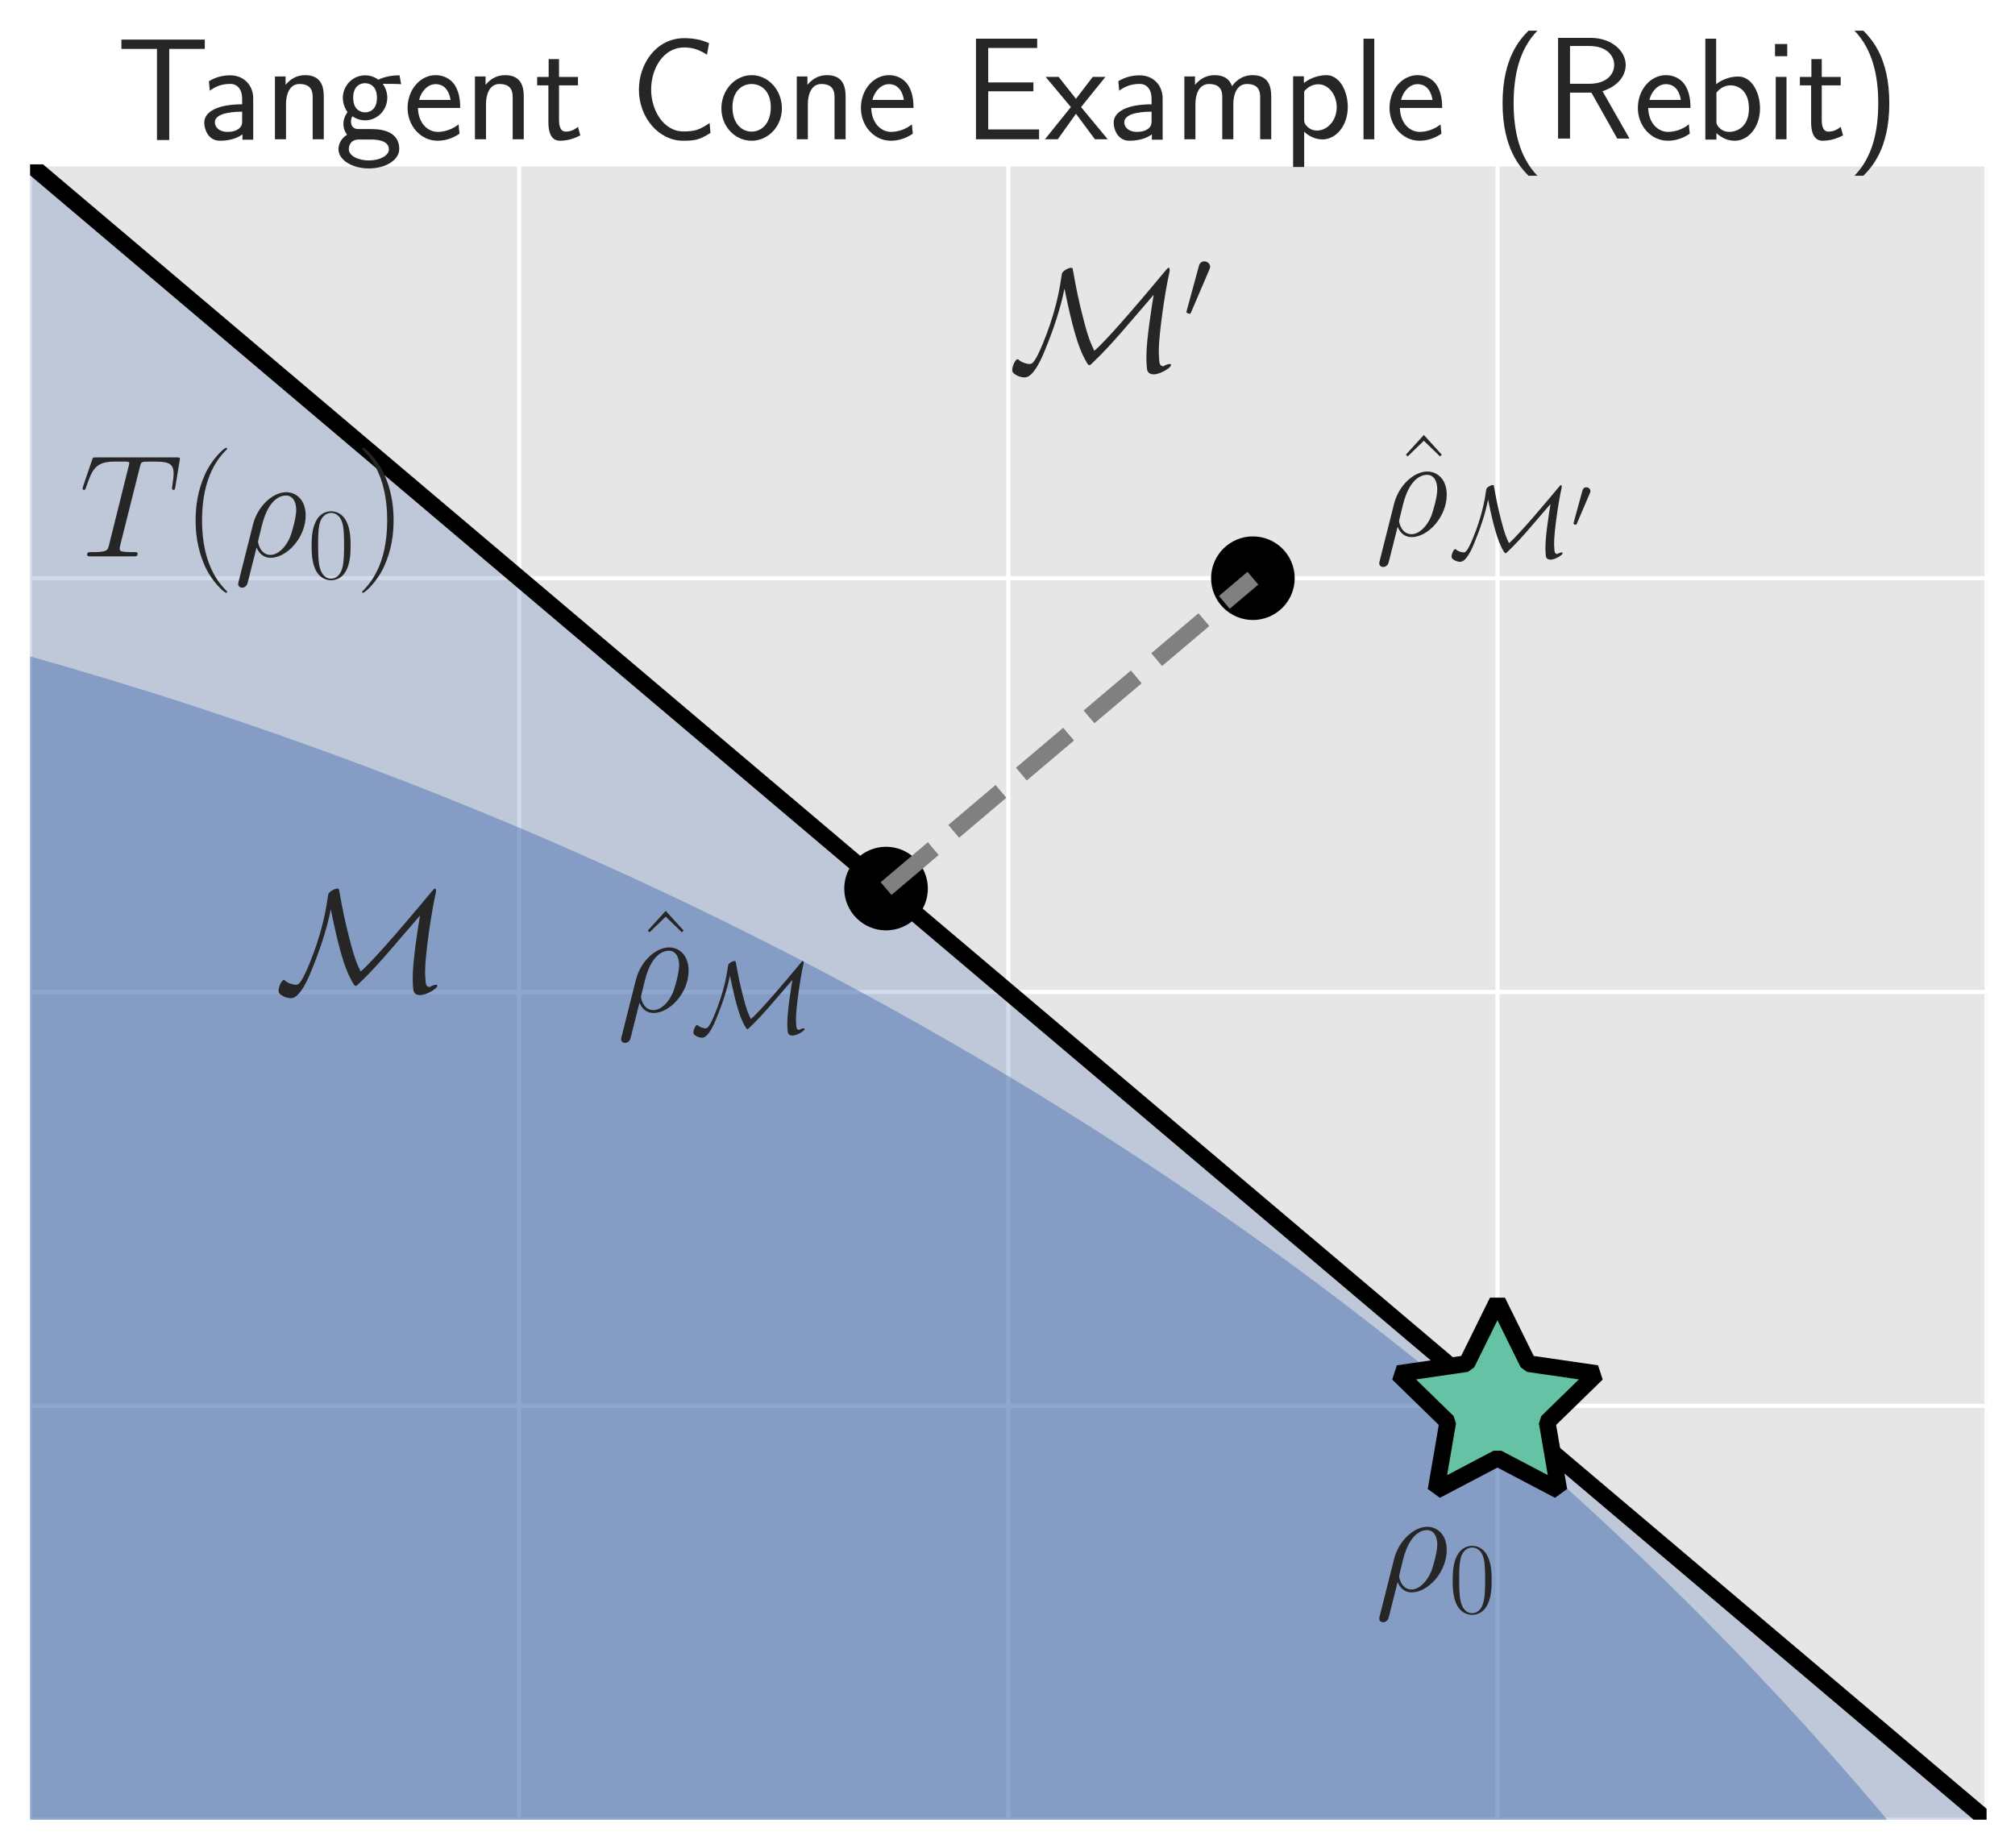
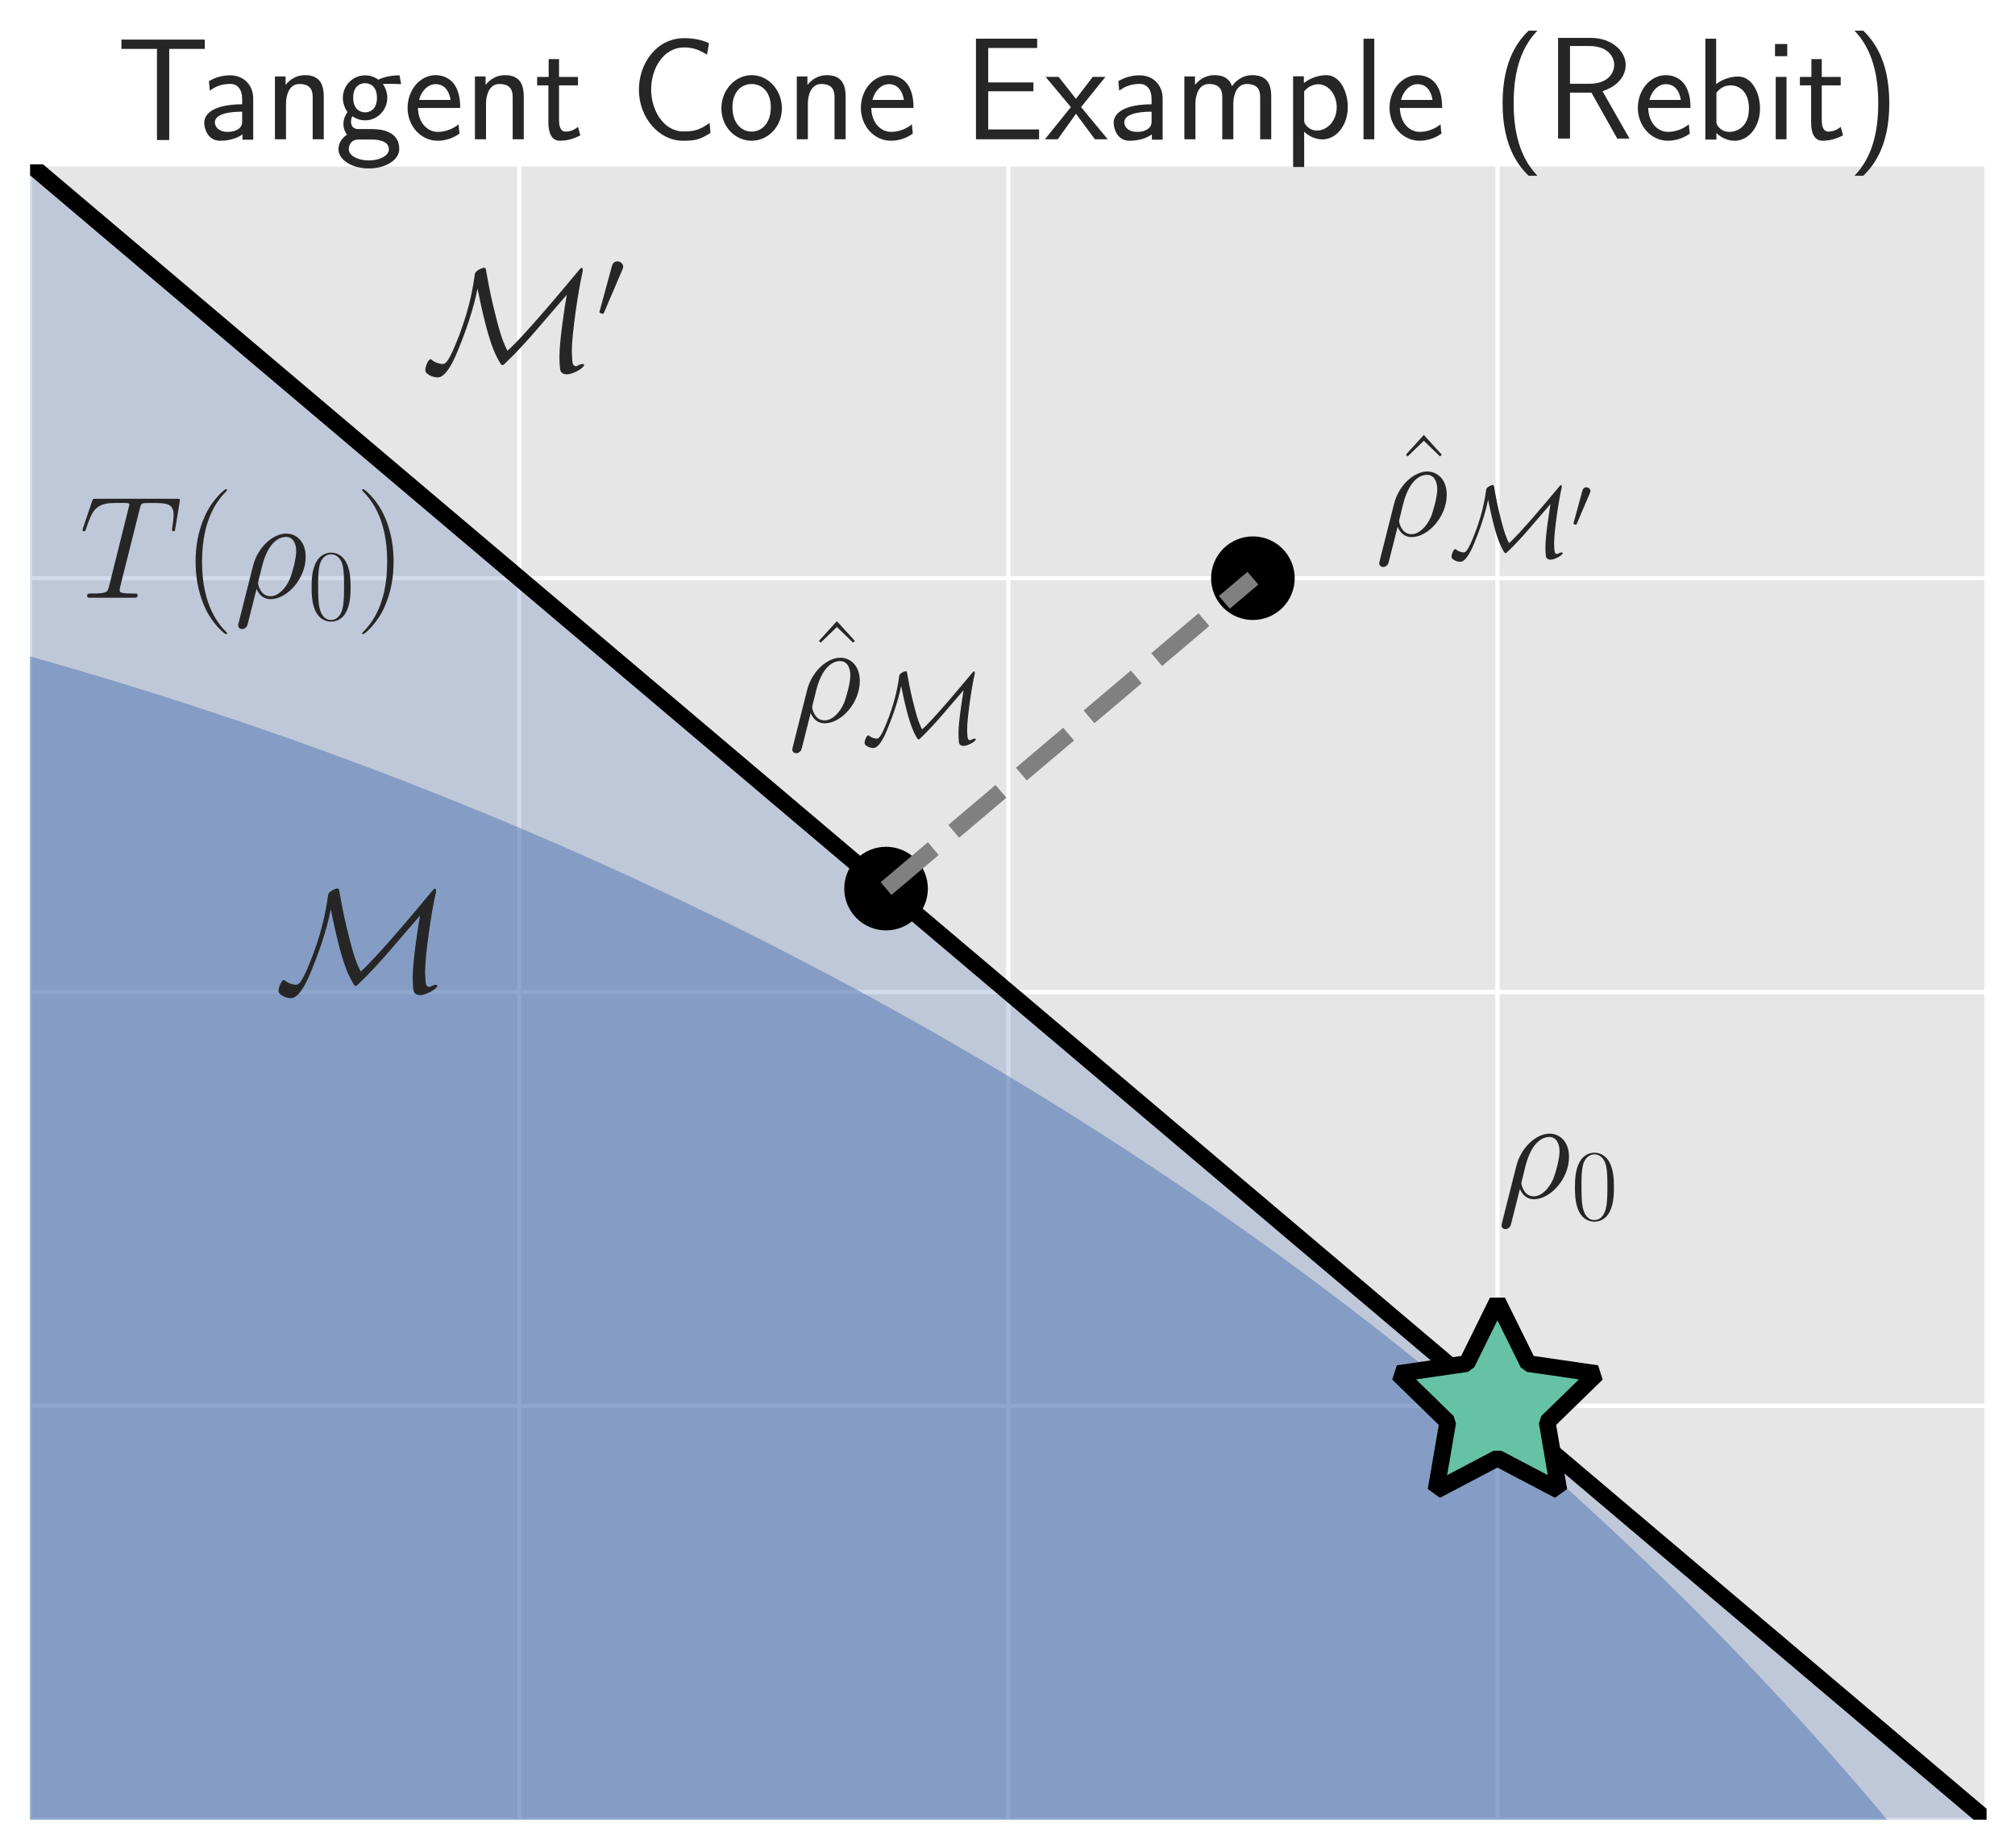
<svg xmlns="http://www.w3.org/2000/svg" xmlns:xlink="http://www.w3.org/1999/xlink" height="442pt" version="1.1" viewBox="0 0 482 442" width="482pt">
  <defs>
    <style type="text/css">
*{stroke-linecap:butt;stroke-linejoin:round;}
  </style>
  </defs>
  <g id="figure_1">
    <g id="patch_1">
      <path d="M 0 442.521  L 482.4 442.521  L 482.4 0  L 0 0  z " style="fill:#ffffff;" />
    </g>
    <g id="axes_1">
      <g id="patch_2">
        <path d="M 7.2 435.321  L 475.2 435.321  L 475.2 39.321  L 7.2 39.321  z " style="fill:#e6e6e6;" />
      </g>
      <g id="matplotlib.axis_1">
        <g id="xtick_1">
          <g id="line2d_1">
-             <path clip-path="url(#p80c5d07064)" d="M 7.2 435.321  L 7.2 39.321  " style="fill:none;stroke:#ffffff;stroke-linecap:round;" />
+             <path clip-path="url(#p955f46ab23)" d="M 7.2 435.321  L 7.2 39.321  " style="fill:none;stroke:#ffffff;stroke-linecap:round;" />
          </g>
          <g id="line2d_2" />
        </g>
        <g id="xtick_2">
          <g id="line2d_3">
-             <path clip-path="url(#p80c5d07064)" d="M 124.2 435.321  L 124.2 39.321  " style="fill:none;stroke:#ffffff;stroke-linecap:round;" />
+             <path clip-path="url(#p955f46ab23)" d="M 124.2 435.321  L 124.2 39.321  " style="fill:none;stroke:#ffffff;stroke-linecap:round;" />
          </g>
          <g id="line2d_4" />
        </g>
        <g id="xtick_3">
          <g id="line2d_5">
-             <path clip-path="url(#p80c5d07064)" d="M 241.2 435.321  L 241.2 39.321  " style="fill:none;stroke:#ffffff;stroke-linecap:round;" />
+             <path clip-path="url(#p955f46ab23)" d="M 241.2 435.321  L 241.2 39.321  " style="fill:none;stroke:#ffffff;stroke-linecap:round;" />
          </g>
          <g id="line2d_6" />
        </g>
        <g id="xtick_4">
          <g id="line2d_7">
-             <path clip-path="url(#p80c5d07064)" d="M 358.2 435.321  L 358.2 39.321  " style="fill:none;stroke:#ffffff;stroke-linecap:round;" />
+             <path clip-path="url(#p955f46ab23)" d="M 358.2 435.321  L 358.2 39.321  " style="fill:none;stroke:#ffffff;stroke-linecap:round;" />
          </g>
          <g id="line2d_8" />
        </g>
        <g id="xtick_5">
          <g id="line2d_9">
-             <path clip-path="url(#p80c5d07064)" d="M 475.2 435.321  L 475.2 39.321  " style="fill:none;stroke:#ffffff;stroke-linecap:round;" />
+             <path clip-path="url(#p955f46ab23)" d="M 475.2 435.321  L 475.2 39.321  " style="fill:none;stroke:#ffffff;stroke-linecap:round;" />
          </g>
          <g id="line2d_10" />
        </g>
      </g>
      <g id="matplotlib.axis_2">
        <g id="ytick_1">
          <g id="line2d_11">
-             <path clip-path="url(#p80c5d07064)" d="M 7.2 435.321  L 475.2 435.321  " style="fill:none;stroke:#ffffff;stroke-linecap:round;" />
+             <path clip-path="url(#p955f46ab23)" d="M 7.2 435.321  L 475.2 435.321  " style="fill:none;stroke:#ffffff;stroke-linecap:round;" />
          </g>
          <g id="line2d_12" />
        </g>
        <g id="ytick_2">
          <g id="line2d_13">
-             <path clip-path="url(#p80c5d07064)" d="M 7.2 336.321  L 475.2 336.321  " style="fill:none;stroke:#ffffff;stroke-linecap:round;" />
+             <path clip-path="url(#p955f46ab23)" d="M 7.2 336.321  L 475.2 336.321  " style="fill:none;stroke:#ffffff;stroke-linecap:round;" />
          </g>
          <g id="line2d_14" />
        </g>
        <g id="ytick_3">
          <g id="line2d_15">
-             <path clip-path="url(#p80c5d07064)" d="M 7.2 237.321  L 475.2 237.321  " style="fill:none;stroke:#ffffff;stroke-linecap:round;" />
+             <path clip-path="url(#p955f46ab23)" d="M 7.2 237.321  L 475.2 237.321  " style="fill:none;stroke:#ffffff;stroke-linecap:round;" />
          </g>
          <g id="line2d_16" />
        </g>
        <g id="ytick_4">
          <g id="line2d_17">
-             <path clip-path="url(#p80c5d07064)" d="M 7.2 138.321  L 475.2 138.321  " style="fill:none;stroke:#ffffff;stroke-linecap:round;" />
+             <path clip-path="url(#p955f46ab23)" d="M 7.2 138.321  L 475.2 138.321  " style="fill:none;stroke:#ffffff;stroke-linecap:round;" />
          </g>
          <g id="line2d_18" />
        </g>
        <g id="ytick_5">
          <g id="line2d_19">
-             <path clip-path="url(#p80c5d07064)" d="M 7.2 39.321  L 475.2 39.321  " style="fill:none;stroke:#ffffff;stroke-linecap:round;" />
+             <path clip-path="url(#p955f46ab23)" d="M 7.2 39.321  L 475.2 39.321  " style="fill:none;stroke:#ffffff;stroke-linecap:round;" />
          </g>
          <g id="line2d_20" />
        </g>
      </g>
      <g id="PolyCollection_1">
-         <path clip-path="url(#p80c5d07064)" d="M 7.2 1029.321  L 7.2 39.321  L 21.527 51.443  L 35.853 63.565  L 50.18 75.688  L 64.506 87.81  L 78.833 99.933  L 93.159 112.055  L 107.486 124.178  L 121.812 136.3  L 136.139 148.423  L 150.465 160.545  L 164.792 172.667  L 179.118 184.79  L 193.445 196.912  L 207.771 209.035  L 222.098 221.157  L 236.424 233.28  L 250.751 245.402  L 265.078 257.525  L 279.404 269.647  L 293.731 281.77  L 308.057 293.892  L 322.384 306.014  L 336.71 318.137  L 351.037 330.259  L 365.363 342.382  L 379.69 354.504  L 394.016 366.627  L 408.343 378.749  L 422.669 390.872  L 436.996 402.994  L 451.322 415.116  L 465.649 427.239  L 479.976 439.361  L 494.302 451.484  L 508.629 463.606  L 522.955 475.729  L 537.282 487.851  L 551.608 499.974  L 565.935 512.096  L 580.261 524.218  L 594.588 536.341  L 608.914 548.463  L 623.241 560.586  L 637.567 572.708  L 651.894 584.831  L 666.22 596.953  L 680.547 609.076  L 694.873 621.198  L 709.2 633.321  L 709.2 1623.321  L 709.2 1623.321  L 694.873 1611.198  L 680.547 1599.076  L 666.22 1586.953  L 651.894 1574.831  L 637.567 1562.708  L 623.241 1550.586  L 608.914 1538.463  L 594.588 1526.341  L 580.261 1514.218  L 565.935 1502.096  L 551.608 1489.974  L 537.282 1477.851  L 522.955 1465.729  L 508.629 1453.606  L 494.302 1441.484  L 479.976 1429.361  L 465.649 1417.239  L 451.322 1405.116  L 436.996 1392.994  L 422.669 1380.872  L 408.343 1368.749  L 394.016 1356.627  L 379.69 1344.504  L 365.363 1332.382  L 351.037 1320.259  L 336.71 1308.137  L 322.384 1296.014  L 308.057 1283.892  L 293.731 1271.77  L 279.404 1259.647  L 265.078 1247.525  L 250.751 1235.402  L 236.424 1223.28  L 222.098 1211.157  L 207.771 1199.035  L 193.445 1186.912  L 179.118 1174.79  L 164.792 1162.667  L 150.465 1150.545  L 136.139 1138.423  L 121.812 1126.3  L 107.486 1114.178  L 93.159 1102.055  L 78.833 1089.933  L 64.506 1077.81  L 50.18 1065.688  L 35.853 1053.565  L 21.527 1041.443  L 7.2 1029.321  z " style="fill:#4c72b0;fill-opacity:0.25;" />
+         <path clip-path="url(#p955f46ab23)" d="M 7.2 1029.321  L 7.2 39.321  L 21.527 51.443  L 35.853 63.565  L 50.18 75.688  L 64.506 87.81  L 78.833 99.933  L 93.159 112.055  L 107.486 124.178  L 121.812 136.3  L 136.139 148.423  L 150.465 160.545  L 164.792 172.667  L 179.118 184.79  L 193.445 196.912  L 207.771 209.035  L 222.098 221.157  L 236.424 233.28  L 250.751 245.402  L 265.078 257.525  L 279.404 269.647  L 293.731 281.77  L 308.057 293.892  L 322.384 306.014  L 336.71 318.137  L 351.037 330.259  L 365.363 342.382  L 379.69 354.504  L 394.016 366.627  L 408.343 378.749  L 422.669 390.872  L 436.996 402.994  L 451.322 415.116  L 465.649 427.239  L 479.976 439.361  L 494.302 451.484  L 508.629 463.606  L 522.955 475.729  L 537.282 487.851  L 551.608 499.974  L 565.935 512.096  L 580.261 524.218  L 594.588 536.341  L 608.914 548.463  L 623.241 560.586  L 637.567 572.708  L 651.894 584.831  L 666.22 596.953  L 680.547 609.076  L 694.873 621.198  L 709.2 633.321  L 709.2 1623.321  L 709.2 1623.321  L 694.873 1611.198  L 680.547 1599.076  L 666.22 1586.953  L 651.894 1574.831  L 637.567 1562.708  L 623.241 1550.586  L 608.914 1538.463  L 594.588 1526.341  L 580.261 1514.218  L 565.935 1502.096  L 551.608 1489.974  L 537.282 1477.851  L 522.955 1465.729  L 508.629 1453.606  L 494.302 1441.484  L 479.976 1429.361  L 465.649 1417.239  L 451.322 1405.116  L 436.996 1392.994  L 422.669 1380.872  L 408.343 1368.749  L 394.016 1356.627  L 379.69 1344.504  L 365.363 1332.382  L 351.037 1320.259  L 336.71 1308.137  L 322.384 1296.014  L 308.057 1283.892  L 293.731 1271.77  L 279.404 1259.647  L 265.078 1247.525  L 250.751 1235.402  L 236.424 1223.28  L 222.098 1211.157  L 207.771 1199.035  L 193.445 1186.912  L 179.118 1174.79  L 164.792 1162.667  L 150.465 1150.545  L 136.139 1138.423  L 121.812 1126.3  L 107.486 1114.178  L 93.159 1102.055  L 78.833 1089.933  L 64.506 1077.81  L 50.18 1065.688  L 35.853 1053.565  L 21.527 1041.443  L 7.2 1029.321  z " style="fill:#4c72b0;fill-opacity:0.25;" />
      </g>
      <g id="patch_3">
-         <path clip-path="url(#p80c5d07064)" d="M -273.6 1623.321  C -37.781 1623.321 188.41 1544.043 355.159 1402.948  C 521.908 1261.852 615.6 1070.459 615.6 870.921  C 615.6 671.382 521.908 479.989 355.159 338.893  C 188.41 197.798 -37.781 118.521 -273.6 118.521  C -509.419 118.521 -735.61 197.798 -902.359 338.893  C -1069.108 479.989 -1162.8 671.382 -1162.8 870.921  C -1162.8 1070.459 -1069.108 1261.852 -902.359 1402.948  C -735.61 1544.043 -509.419 1623.321 -273.6 1623.321  z " style="fill:#4c72b0;opacity:0.5;" />
+         <path clip-path="url(#p955f46ab23)" d="M -273.6 1623.321  C -37.781 1623.321 188.41 1544.043 355.159 1402.948  C 521.908 1261.852 615.6 1070.459 615.6 870.921  C 615.6 671.382 521.908 479.989 355.159 338.893  C 188.41 197.798 -37.781 118.521 -273.6 118.521  C -509.419 118.521 -735.61 197.798 -902.359 338.893  C -1069.108 479.989 -1162.8 671.382 -1162.8 870.921  C -1162.8 1070.459 -1069.108 1261.852 -902.359 1402.948  C -735.61 1544.043 -509.419 1623.321 -273.6 1623.321  z " style="fill:#4c72b0;opacity:0.5;" />
      </g>
      <g id="line2d_21">
-         <path clip-path="url(#p80c5d07064)" d="M 7.2 39.321  L 21.527 51.443  L 35.853 63.565  L 50.18 75.688  L 64.506 87.81  L 78.833 99.933  L 93.159 112.055  L 107.486 124.178  L 121.812 136.3  L 136.139 148.423  L 150.465 160.545  L 164.792 172.667  L 179.118 184.79  L 193.445 196.912  L 207.771 209.035  L 222.098 221.157  L 236.424 233.28  L 250.751 245.402  L 265.078 257.525  L 279.404 269.647  L 293.731 281.77  L 308.057 293.892  L 322.384 306.014  L 336.71 318.137  L 351.037 330.259  L 365.363 342.382  L 379.69 354.504  L 394.016 366.627  L 408.343 378.749  L 422.669 390.872  L 436.996 402.994  L 451.322 415.116  L 465.649 427.239  L 479.976 439.361  L 483.4 442.259  " style="fill:none;stroke:#000000;stroke-linecap:round;stroke-width:4;" />
+         <path clip-path="url(#p955f46ab23)" d="M 7.2 39.321  L 21.527 51.443  L 35.853 63.565  L 50.18 75.688  L 64.506 87.81  L 78.833 99.933  L 93.159 112.055  L 107.486 124.178  L 121.812 136.3  L 136.139 148.423  L 150.465 160.545  L 164.792 172.667  L 179.118 184.79  L 193.445 196.912  L 207.771 209.035  L 222.098 221.157  L 236.424 233.28  L 250.751 245.402  L 265.078 257.525  L 279.404 269.647  L 293.731 281.77  L 308.057 293.892  L 322.384 306.014  L 336.71 318.137  L 351.037 330.259  L 365.363 342.382  L 379.69 354.504  L 394.016 366.627  L 408.343 378.749  L 422.669 390.872  L 436.996 402.994  L 451.322 415.116  L 465.649 427.239  L 479.976 439.361  L 483.4 442.259  " style="fill:none;stroke:#000000;stroke-linecap:round;stroke-width:4;" />
      </g>
      <g id="line2d_22">
-         <path clip-path="url(#p80c5d07064)" d="M 299.7 138.321  " style="fill:none;stroke:#000000;stroke-linecap:round;stroke-width:1.75;" />
-         <defs>
-           <path d="M 0 10  C 2.652 10 5.196 8.946 7.071 7.071  C 8.946 5.196 10 2.652 10 0  C 10 -2.652 8.946 -5.196 7.071 -7.071  C 5.196 -8.946 2.652 -10 0 -10  C -2.652 -10 -5.196 -8.946 -7.071 -7.071  C -8.946 -5.196 -10 -2.652 -10 0  C -10 2.652 -8.946 5.196 -7.071 7.071  C -5.196 8.946 -2.652 10 0 10  z " id="m23bf05ade1" />
-         </defs>
-         <g clip-path="url(#p80c5d07064)">
-           <use x="299.7" xlink:href="#m23bf05ade1" y="138.321" />
+         <path clip-path="url(#p955f46ab23)" d="M 299.7 138.321  " style="fill:none;stroke:#000000;stroke-linecap:round;stroke-width:1.75;" />
+         <defs>
+           <path d="M 0 10  C 2.652 10 5.196 8.946 7.071 7.071  C 8.946 5.196 10 2.652 10 0  C 10 -2.652 8.946 -5.196 7.071 -7.071  C 5.196 -8.946 2.652 -10 0 -10  C -2.652 -10 -5.196 -8.946 -7.071 -7.071  C -8.946 -5.196 -10 -2.652 -10 0  C -10 2.652 -8.946 5.196 -7.071 7.071  C -5.196 8.946 -2.652 10 0 10  z " id="m6d836bb880" />
+         </defs>
+         <g clip-path="url(#p955f46ab23)">
+           <use x="299.7" xlink:href="#m6d836bb880" y="138.321" />
        </g>
      </g>
      <g id="line2d_23">
-         <path clip-path="url(#p80c5d07064)" d="M 211.95 212.571  " style="fill:none;stroke:#000000;stroke-linecap:round;stroke-width:1.75;" />
-         <g clip-path="url(#p80c5d07064)">
-           <use x="211.95" xlink:href="#m23bf05ade1" y="212.571" />
+         <path clip-path="url(#p955f46ab23)" d="M 211.95 212.571  " style="fill:none;stroke:#000000;stroke-linecap:round;stroke-width:1.75;" />
+         <g clip-path="url(#p955f46ab23)">
+           <use x="211.95" xlink:href="#m6d836bb880" y="212.571" />
        </g>
      </g>
      <g id="line2d_24">
-         <path clip-path="url(#p80c5d07064)" d="M 211.95 212.571  L 299.7 138.321  " style="fill:none;stroke:#808080;stroke-dasharray:14.8,6.4;stroke-dashoffset:0;stroke-width:4;" />
+         <path clip-path="url(#p955f46ab23)" d="M 211.95 212.571  L 299.7 138.321  " style="fill:none;stroke:#808080;stroke-dasharray:14.8,6.4;stroke-dashoffset:0;stroke-width:4;" />
      </g>
      <g id="patch_4">
        <path d="M 7.2 435.321  L 7.2 39.321  " style="fill:none;" />
      </g>
      <g id="patch_5">
        <path d="M 475.2 435.321  L 475.2 39.321  " style="fill:none;" />
      </g>
      <g id="patch_6">
        <path d="M 7.2 435.321  L 475.2 435.321  " style="fill:none;" />
      </g>
      <g id="patch_7">
        <path d="M 7.2 39.321  L 475.2 39.321  " style="fill:none;" />
      </g>
      <g id="text_1">
        <defs>
          <path d="M 3.094 -17.297  C 3 -17.797 2.797 -18.391 2.797 -19  C 2.797 -20.5 4 -21.5 5.5 -21.5  C 7 -21.5 8.406 -20.5 9 -19.094  C 9.406 -18.188 12.203 -6.203 15.406 6.094  C 17.406 1.094 21.094 -1 25 -1  C 36.297 -1 49.094 12.969 49.094 28.047  C 49.094 38.719 42.594 44 35.703 44  C 26.906 44 16.203 34.922 12.906 21.641  z M 24.906 1  C 18.094 1 16.406 8.891 16.406 10.078  C 16.406 10.688 18.906 20.234 19.203 21.734  C 24.297 41.719 34.094 41.719 35.594 41.719  C 40.094 41.719 42.594 37.656 42.594 31.812  C 42.594 26.75 39.906 16.938 38.203 12.797  C 35.203 5.953 30 1 24.906 1  z " id="CMMI12-26" />
          <path d="M 42 31.641  C 42 37.75 41.906 48.125 37.703 56.109  C 34 63.109 28.094 65.594 22.906 65.594  C 18.094 65.594 12 63.406 8.203 56.203  C 4.203 48.719 3.797 39.438 3.797 31.641  C 3.797 25.953 3.906 17.281 7 9.672  C 11.297 -0.609 19 -2 22.906 -2  C 27.5 -2 34.5 -0.109 38.594 9.375  C 41.594 16.281 42 24.359 42 31.641  z M 22.906 -0.406  C 16.5 -0.406 12.703 5.078 11.297 12.688  C 10.203 18.562 10.203 27.156 10.203 32.75  C 10.203 40.438 10.203 46.828 11.5 52.922  C 13.406 61.391 19 64 22.906 64  C 27 64 32.297 61.297 34.203 53.125  C 35.5 47.438 35.594 40.734 35.594 32.75  C 35.594 26.25 35.594 18.266 34.406 12.375  C 32.297 1.484 26.406 -0.406 22.906 -0.406  z " id="CMR17-48" />
        </defs>
-         <g style="fill:#262626;" transform="translate(328.95 385.8205)scale(0.35 -0.35)">
+         <g style="fill:#262626;" transform="translate(358.2 291.7705)scale(0.35 -0.35)">
          <use transform="translate(0 14.94392)scale(0.996264)" xlink:href="#CMMI12-26" />
          <use transform="translate(50.31437 0)scale(0.697382)" xlink:href="#CMR17-48" />
        </g>
      </g>
      <g id="text_2">
        <defs>
          <path d="M 22.906 69.078  L 10.594 55.547  L 11.797 54.344  L 22.906 65.094  L 34 54.344  L 35.203 55.547  z " id="CMR17-94" />
          <path d="M 38.5 56.703  C 41.203 43.703 45.594 22.297 51.297 10.703  C 53.5 6.391 54.594 4.203 55.594 4.203  C 56 4.203 56.203 4.203 58 6  C 65.594 13.266 70.797 19.047 77.797 27.031  L 99.703 52.453  C 98.297 43.969 94.703 21.531 94.703 9.859  C 94.703 7.172 94.797 4.578 95.094 1.875  C 95.203 0.797 95.594 -2.109 99.797 -2.109  C 104 -2.109 111.594 2.297 111.594 4.297  C 111.594 4.891 111 5 110.703 5  C 109.406 5 107.406 4.109 106.297 3.406  C 103.906 3.719 103.703 5.312 103.5 7.594  C 103.203 10.781 103.203 13.781 103.203 14.188  C 103.203 25.234 107.594 55.438 110.5 67.812  C 110.594 68.516 110.703 68.688 110.703 69.5  C 110.703 69.891 110.594 71 109.906 71  C 109.5 71 109.406 70.891 107.5 68.688  C 98.094 57.344 68.906 22.438 59 14.062  C 56.5 19.328 54.703 23.125 51.203 37.062  C 48.297 48.312 46.594 56.562 44.906 66.219  C 44.594 67.609 44.094 70.297 44.094 70.5  C 43.797 71 43.297 71 43 71  C 41.203 71 37 68.812 36.703 66.719  C 35.5 58.359 33.5 45.203 26.5 26.203  C 18.5 5 16.297 5 14.406 5  C 13.094 5 9.406 5.797 7.203 7.781  C 6.703 8.281 6.5 8.281 6.297 8.281  C 4.906 8.281 2.703 3.75 2.703 0.938  C 2.703 0.031 2.703 -1.188 5.906 -2.875  C 8.406 -4.203 10.797 -4.203 11.297 -4.203  C 17.5 -4.203 23.406 10.094 25.406 15.203  C 30.094 26.5 35.703 42.297 38.5 56.703  z " id="CMSY10-77" />
        </defs>
-         <g style="fill:#262626;" transform="translate(147.6 247.2205)scale(0.35 -0.35)">
+         <g style="fill:#262626;" transform="translate(188.55 177.9205)scale(0.35 -0.35)">
          <use transform="translate(10.4411 14.95037)scale(0.996264)" xlink:href="#CMR17-94" />
          <use transform="translate(0 14.94392)scale(0.996264)" xlink:href="#CMMI12-26" />
          <use transform="translate(50.31437 0)scale(0.697382)" xlink:href="#CMSY10-77" />
        </g>
      </g>
      <g id="text_3">
        <defs>
          <path d="M 41.703 61.094  C 42.297 63.5 42.5 64.391 44 64.797  C 44.797 65 48.094 65 50.203 65  C 60.203 65 64.906 64.594 64.906 56.781  C 64.906 55.266 64.5 51.484 63.906 47.766  L 63.797 46.562  C 63.797 46.156 64.203 45.562 64.797 45.562  C 65.797 45.562 65.797 46.062 66.094 47.656  L 69 65.375  C 69.203 66.297 69.203 66.5 69.203 66.797  C 69.203 67.891 68.594 67.891 66.594 67.891  L 11.906 67.891  C 9.594 67.891 9.5 67.797 8.906 66  L 2.797 47.969  C 2.703 47.75 2.406 46.656 2.406 46.562  C 2.406 46.062 2.797 45.562 3.406 45.562  C 4.203 45.562 4.406 45.953 4.797 47.25  C 9 59.391 11.094 65 24.406 65  L 31.094 65  C 33.5 65 34.5 65 34.5 63.891  C 34.5 63.578 34.5 63.391 34 61.578  L 20.594 7.797  C 19.594 3.891 19.406 2.891 8.797 2.891  C 6.297 2.891 5.594 2.891 5.594 1  C 5.594 0 6.703 0 7.203 0  C 9.703 0 12.297 0 14.797 0  L 30.406 0  C 32.906 0 35.594 0 38.094 0  C 39.203 0 40.203 0 40.203 1.891  C 40.203 2.891 39.5 2.891 36.906 2.891  C 27.906 2.891 27.906 3.797 27.906 5.297  C 27.906 5.406 27.906 6.109 28.297 7.719  z " id="CMMI12-84" />
          <path d="M 30.594 -24.391  C 30.594 -24.297 30.594 -24.094 30.297 -23.797  C 25.703 -19.125 13.406 -6.359 13.406 24.688  C 13.406 55.766 25.5 68.422 30.406 73.391  C 30.406 73.5 30.594 73.703 30.594 74  C 30.594 74.297 30.297 74.5 29.906 74.5  C 28.797 74.5 20.297 67.125 15.406 56.156  C 10.406 45.109 9 34.359 9 24.812  C 9 17.625 9.703 5.484 15.703 -7.359  C 20.5 -17.734 28.703 -25 29.906 -25  C 30.406 -25 30.594 -24.797 30.594 -24.391  z " id="CMR17-40" />
          <path d="M 26.297 24.688  C 26.297 31.875 25.594 44.016 19.594 56.859  C 14.797 67.234 6.594 74.5 5.406 74.5  C 5.094 74.5 4.703 74.391 4.703 73.891  C 4.703 73.703 4.797 73.594 4.906 73.391  C 9.703 68.406 21.906 55.75 21.906 24.75  C 21.906 -6.359 9.797 -19.016 4.906 -24.016  C 4.797 -24.203 4.703 -24.312 4.703 -24.5  C 4.703 -25 5.094 -25 5.406 -25  C 6.5 -25 15 -17.625 19.906 -6.656  C 24.906 4.391 26.297 15.141 26.297 24.688  z " id="CMR17-41" />
        </defs>
-         <g style="fill:#262626;" transform="translate(18.9 138.3205)scale(0.35 -0.35)">
+         <g style="fill:#262626;" transform="translate(18.9 148.2205)scale(0.35 -0.35)">
          <use transform="translate(0 14.94392)scale(0.996264)" xlink:href="#CMMI12-84" />
          <use transform="translate(70.72363 14.94392)scale(0.996264)" xlink:href="#CMR17-40" />
          <use transform="translate(106.0044 14.94392)scale(0.996264)" xlink:href="#CMMI12-26" />
          <use transform="translate(156.3188 0)scale(0.697382)" xlink:href="#CMR17-48" />
          <use transform="translate(188.8001 14.94392)scale(0.996264)" xlink:href="#CMR17-41" />
        </g>
      </g>
      <g id="text_4">
        <g style="fill:#262626;" transform="translate(65.7 237.3205)scale(0.35 -0.35)">
          <use transform="scale(0.996264)" xlink:href="#CMSY10-77" />
        </g>
      </g>
      <g id="text_5">
        <defs>
          <path d="M 25.297 47.5  C 25.797 48.703 26.203 49.594 26.203 50.594  C 26.203 53.5 23.594 55.906 20.5 55.906  C 17.703 55.906 15.906 54 15.203 51.406  L 3.297 7.703  C 3.297 7.5 2.906 6.406 2.906 6.297  C 2.906 5.203 5.5 4.5 6.297 4.5  C 6.906 4.5 7 4.797 7.594 6.094  z " id="CMSY10-48" />
        </defs>
-         <g style="fill:#262626;" transform="translate(241.2 88.82054)scale(0.35 -0.35)">
+         <g style="fill:#262626;" transform="translate(100.8 88.82054)scale(0.35 -0.35)">
          <use transform="scale(0.996264)" xlink:href="#CMSY10-77" />
          <use transform="translate(119.6413 36.15364)scale(0.697382)" xlink:href="#CMSY10-48" />
        </g>
      </g>
      <g id="text_6">
        <g style="fill:#262626;" transform="translate(328.95 133.3705)scale(0.35 -0.35)">
          <use transform="translate(10.4411 14.95037)scale(0.996264)" xlink:href="#CMR17-94" />
          <use transform="translate(0 14.94392)scale(0.996264)" xlink:href="#CMMI12-26" />
          <use transform="translate(50.31437 0)scale(0.697382)" xlink:href="#CMSY10-77" />
          <use transform="translate(134.063 20.14657)scale(0.498132)" xlink:href="#CMSY10-48" />
        </g>
      </g>
      <g id="text_7">
        <defs>
          <path d="M 36.203 62  L 44.5 62  C 45.703 62 46.906 62 48.094 62  L 60.594 62  L 60.594 68.375  L 3.406 68.375  L 3.406 62  L 15.906 62  C 17.094 62 18.297 62 19.5 62  L 27.797 62  L 27.797 -0.5  L 36.203 -0.5  z " id="CMSS17-84" />
          <path d="M 37.594 27.984  C 37.594 37.375 30.906 43.875 21.906 43.875  C 17.5 43.875 12.703 43.078 7.203 39.891  L 7.797 33.359  C 10.297 35.125 14.594 38 21.797 38  C 26.906 38 30 34.062 30 27.844  L 30 24  C 14 24 4 19.344 4 11.344  C 4 7.203 6.5 -1 14.797 -1  C 16.297 -1 24.406 -1 30.203 3.391  L 30.203 -0.297  L 37.594 -0.297  z M 30 12.75  C 30 10.953 30 8.562 27 6.781  C 24.406 5.078 21.094 5.078 19.703 5.078  C 14.703 5.078 11.297 7.984 11.297 11.625  C 11.297 18.922 26.906 18.922 30 18.922  z " id="CMSS17-97" />
          <path d="M 40.906 29.328  C 40.906 35.672 39.406 44 28.094 44  C 21.703 44 17.5 40.719 14.703 37.328  L 14.703 43.094  L 7.406 43.094  L 7.406 0  L 15 0  L 15 24.359  C 15 30.688 17.406 37.938 24.203 37.938  C 33 37.938 33.297 32 33.297 28.578  L 33.297 0  L 40.906 0  z " id="CMSS17-110" />
          <path d="M 44.5 43.875  C 38.797 43.875 33.906 42.781 29.906 40.891  C 26.594 43.391 23.203 43.875 20.906 43.875  C 12.203 43.875 5.594 36.703 5.594 28.344  C 5.594 22.938 8.594 18.859 8.797 18.672  C 7 16.172 6 13.484 6 10.5  C 6 7 7.406 4.516 8.5 3.125  C 3.297 -0.047 2.594 -4.906 2.594 -6.797  C 2.594 -14.031 11.703 -20 23.406 -20  C 35.203 -20 44.297 -14.031 44.297 -6.688  C 44.297 7 29 7 24.797 7  L 16.703 7  C 15.203 7 11.203 7 11.203 12.359  C 11.203 14.391 12.094 15.688 12.203 15.781  C 13.703 14.688 16.797 13 20.906 13  C 29.203 13 36.094 19.969 36.094 28.547  C 36.094 33.312 33.906 36.797 33 38  L 33.297 38  C 33.594 38 37.797 38 39.297 38  C 42.5 38 42.797 37.938 45.594 37.797  z M 20.906 18.469  C 17.5 18.469 12.703 20.547 12.703 28.484  C 12.703 37.109 18.203 38.5 20.797 38.5  C 24.203 38.5 29 36.422 29 28.484  C 29 19.859 23.5 18.469 20.906 18.469  z M 24.703 -0.156  C 27.094 -0.156 37.203 -0.156 37.203 -6.906  C 37.203 -11.156 31 -14.516 23.5 -14.516  C 15.906 -14.516 9.703 -11.25 9.703 -6.797  C 9.703 -6.297 9.703 -0.156 16.594 -0.156  z " id="CMSS17-103" />
          <path d="M 39.094 21.516  C 39.094 24.844 38.906 31.297 35.703 36.641  C 32.203 42.391 26.5 44 22.203 44  C 11.797 44 3 34.188 3 21.484  C 3 9.094 12.094 -1 23.594 -1  C 28.094 -1 33.594 0.297 38.594 3.875  C 38.594 4.281 38.406 6.469 38.297 6.562  C 38.297 6.766 38 9.844 38 10.25  C 33.203 6.359 27.703 5.078 23.703 5.078  C 17.297 5.078 10.406 10.422 10.094 21.516  z M 10.906 27  C 12.203 32.562 16.594 37.828 22.203 37.828  C 23.703 37.828 30.703 37.828 32.5 27  z " id="CMSS17-101" />
          <path d="M 16.703 37  L 29.703 37  L 29.703 42.766  L 16.703 42.766  L 16.703 55  L 9.594 55  L 9.594 42.766  L 1.703 42.766  L 1.703 37  L 9.406 37  L 9.406 11.703  C 9.406 6 10.703 -1 17.297 -1  C 22.297 -1 26.906 0.391 31.297 2.688  L 29.703 8.562  C 27.297 6.469 24.406 5.266 21.297 5.266  C 16.906 5.266 16.703 10.875 16.703 13.375  z " id="CMSS17-116" />
          <path d="M 54.703 11.156  C 48 6.672 44.906 5.375 36.797 5.375  C 22.797 5.375 14.594 20.359 14.594 34.047  C 14.594 48.625 23 63 37.203 63  C 43.594 63 47.797 61.219 52.906 58.047  L 54.297 65.891  C 49.5 68.281 43.406 69.375 37.297 69.375  C 18.094 69.375 6.203 51.812 6.203 34.047  C 6.203 14.484 20.297 -1 36.297 -1  C 44.906 -1 47.906 -0.297 55.297 4.375  z " id="CMSS17-67" />
          <path d="M 44.203 21.188  C 44.203 34 34.703 44 23.5 44  C 12 44 2.703 33.703 2.703 21.188  C 2.703 8.5 12.297 -1 23.406 -1  C 34.797 -1 44.203 8.797 44.203 21.188  z M 23.5 5.266  C 16.406 5.266 10.297 11.078 10.297 22  C 10.297 33.609 17.406 37.922 23.406 37.922  C 29.906 37.922 36.594 33.219 36.594 22  C 36.594 10.672 30.094 5.266 23.5 5.266  z " id="CMSS17-111" />
          <path d="M 30.594 6.766  C 22.594 6.766 19 6.766 17.203 6.766  L 17.203 32.922  L 48.203 32.922  L 48.203 39  L 17.203 39  L 17.203 62.641  L 30.094 62.641  C 31.297 62.641 32.5 62.641 33.703 62.641  L 50.797 62.641  L 50.797 69  L 8.797 69  L 8.797 0  L 52.094 0  L 52.094 6.766  z " id="CMSS17-69" />
          <path d="M 24.797 22.094  L 41.5 42.797  L 32.797 42.797  L 21.297 27.766  L 9.406 42.797  L 0.5 42.797  L 17.797 22.094  L 0 0  L 8.797 0  L 21.297 17.516  L 34.297 0  L 43.094 0  z " id="CMSS17-120" />
          <path d="M 67 29.328  C 67 36.062 65.297 44 54.094 44  C 46.594 44 42.094 39.312 40.094 36.422  C 38.297 41.719 34.094 44 28.094 44  C 21.297 44 17 40.125 14.703 37.328  L 14.703 43.094  L 7.406 43.094  L 7.406 0  L 15 0  L 15 24.359  C 15 30.297 17.203 37.938 24.297 37.938  C 33.406 37.938 33.406 31.5 33.406 28.578  L 33.406 0  L 41 0  L 41 24.359  C 41 30.297 43.203 37.938 50.297 37.938  C 59.406 37.938 59.406 31.5 59.406 28.578  L 59.406 0  L 67 0  z " id="CMSS17-109" />
          <path d="M 15.094 5.203  C 18.406 2.016 22.906 -0.078 27.703 -0.078  C 37 -0.078 45 9.422 45 22.062  C 45 33.734 39 44 30.406 44  C 25.406 44 19.406 42.219 14.906 38.625  L 14.906 43.203  L 7.5 43.203  L 7.5 -19  L 15.094 -19  z M 15.094 32.812  C 15.906 34 19.297 37.734 24.797 37.734  C 31.797 37.734 37.406 30.625 37.406 22.062  C 37.406 12.297 30.594 6 23.906 6  C 21.906 6 19.797 6.484 17.797 8.172  C 15.094 10.531 15.094 12 15.094 13.391  z " id="CMSS17-112" />
          <path d="M 14.797 69  L 7.406 69  L 7.406 0  L 14.797 0  z " id="CMSS17-108" />
          <path d="M 25.203 74.5  C 19.797 69.016 7.406 56.266 7.406 24.812  C 7.406 -6.766 19.797 -19.422 25.203 -25  L 31.297 -25  C 19 -12.25 15 5.578 15 24.688  C 15 43.719 18.797 61.656 31.297 74.5  z " id="CMSS17-40" />
          <path d="M 39.406 32.953  L 39.594 33.047  C 55.203 38.422 55.297 49.172 55.297 51.062  C 55.297 60.516 45.703 69.578 31.297 69.578  L 8.906 69.578  L 8.906 0.5  L 17.094 0.5  L 17.094 32  L 31.797 32  L 49.5 0.5  L 57.906 0.5  z M 17.094 38.078  L 17.094 64  L 30.203 64  C 42.906 64 47.406 56.828 47.406 51.031  C 47.406 45.656 43.406 38.078 30.203 38.078  z " id="CMSS17-82" />
          <path d="M 14.906 69  L 7.5 69  L 7.5 -0.203  L 15.094 -0.203  L 15.094 4.281  C 18.906 0.594 23.5 -1 27.594 -1  C 37.203 -1 45 8.578 45 21.125  C 45 32.594 39 43.062 30.094 43.062  C 23.797 43.062 18.203 40.484 14.906 37.797  z M 15.094 31.969  C 17.297 34.719 20.406 37 24.797 37  C 30.703 37 37.406 32.766 37.406 21.125  C 37.406 8.719 29.406 5.078 23.906 5.078  C 21.906 5.078 19.797 5.562 17.797 7.25  C 15.094 9.609 15.094 11.078 15.094 12.453  z " id="CMSS17-98" />
          <path d="M 15.297 65.359  L 6.906 65.359  L 6.906 57  L 15.297 57  z M 14.797 42.797  L 7.406 42.797  L 7.406 0  L 14.797 0  z " id="CMSS17-105" />
          <path d="M 11.297 -25  C 16.703 -19.516 29.094 -6.766 29.094 24.688  C 29.094 56.266 16.703 68.922 11.297 74.5  L 5.203 74.5  C 17.5 61.75 21.5 43.922 21.5 24.812  C 21.5 5.781 17.703 -12.156 5.203 -25  z " id="CMSS17-41" />
        </defs>
        <g style="fill:#262626;" transform="translate(27.8582 33.32054)scale(0.35 -0.35)">
          <use transform="scale(0.996264)" xlink:href="#CMSS17-84" />
          <use transform="translate(56.0122 0)scale(0.996264)" xlink:href="#CMSS17-97" />
          <use transform="translate(100.9341 0)scale(0.996264)" xlink:href="#CMSS17-110" />
          <use transform="translate(149.1391 0)scale(0.996264)" xlink:href="#CMSS17-103" />
          <use transform="translate(195.9827 0)scale(0.996264)" xlink:href="#CMSS17-101" />
          <use transform="translate(237.6215 0)scale(0.996264)" xlink:href="#CMSS17-110" />
          <use transform="translate(285.8265 0)scale(0.996264)" xlink:href="#CMSS17-116" />
          <use transform="translate(350.8871 0)scale(0.996264)" xlink:href="#CMSS17-67" />
          <use transform="translate(410.7429 0)scale(0.996264)" xlink:href="#CMSS17-111" />
          <use transform="translate(457.5865 0)scale(0.996264)" xlink:href="#CMSS17-110" />
          <use transform="translate(505.7915 0)scale(0.996264)" xlink:href="#CMSS17-101" />
          <use transform="translate(578.6594 0)scale(0.996264)" xlink:href="#CMSS17-69" />
          <use transform="translate(634.5514 0)scale(0.996264)" xlink:href="#CMSS17-120" />
          <use transform="translate(677.5516 0)scale(0.996264)" xlink:href="#CMSS17-97" />
          <use transform="translate(722.4735 0)scale(0.996264)" xlink:href="#CMSS17-109" />
          <use transform="translate(796.7027 0)scale(0.996264)" xlink:href="#CMSS17-112" />
          <use transform="translate(844.9077 0)scale(0.996264)" xlink:href="#CMSS17-108" />
          <use transform="translate(867.0884 0)scale(0.996264)" xlink:href="#CMSS17-101" />
          <use transform="translate(939.9563 0)scale(0.996264)" xlink:href="#CMSS17-40" />
          <use transform="translate(976.3902 0)scale(0.996264)" xlink:href="#CMSS17-82" />
          <use transform="translate(1036.806 0)scale(0.996264)" xlink:href="#CMSS17-101" />
          <use transform="translate(1078.445 0)scale(0.996264)" xlink:href="#CMSS17-98" />
          <use transform="translate(1126.65 0)scale(0.996264)" xlink:href="#CMSS17-105" />
          <use transform="translate(1148.831 0)scale(0.996264)" xlink:href="#CMSS17-116" />
          <use transform="translate(1182.662 0)scale(0.996264)" xlink:href="#CMSS17-41" />
        </g>
      </g>
      <g id="line2d_25">
-         <path clip-path="url(#p80c5d07064)" d="M 358.2 336.321  " style="fill:none;stroke:#66c2a5;stroke-linecap:round;stroke-width:1.75;" />
-         <defs>
-           <path d="M 0 -25  L -7.347 -10.113  L -23.776 -7.725  L -11.888 3.863  L -14.695 20.225  L -0 12.5  L 14.695 20.225  L 11.888 3.863  L 23.776 -7.725  L 7.347 -10.113  z " id="m1e64d51379" style="stroke:#000000;stroke-linejoin:bevel;stroke-width:4;" />
-         </defs>
-         <g clip-path="url(#p80c5d07064)">
-           <use style="fill:#66c2a5;stroke:#000000;stroke-linejoin:bevel;stroke-width:4;" x="358.2" xlink:href="#m1e64d51379" y="336.321" />
+         <path clip-path="url(#p955f46ab23)" d="M 358.2 336.321  " style="fill:none;stroke:#66c2a5;stroke-linecap:round;stroke-width:1.75;" />
+         <defs>
+           <path d="M 0 -25  L -7.347 -10.113  L -23.776 -7.725  L -11.888 3.863  L -14.695 20.225  L -0 12.5  L 14.695 20.225  L 11.888 3.863  L 23.776 -7.725  L 7.347 -10.113  z " id="m686b66b902" style="stroke:#000000;stroke-linejoin:bevel;stroke-width:4;" />
+         </defs>
+         <g clip-path="url(#p955f46ab23)">
+           <use style="fill:#66c2a5;stroke:#000000;stroke-linejoin:bevel;stroke-width:4;" x="358.2" xlink:href="#m686b66b902" y="336.321" />
        </g>
      </g>
    </g>
  </g>
  <defs>
-     <clipPath id="p80c5d07064">
+     <clipPath id="p955f46ab23">
      <rect height="396" width="468" x="7.2" y="39.321" />
    </clipPath>
  </defs>
</svg>
